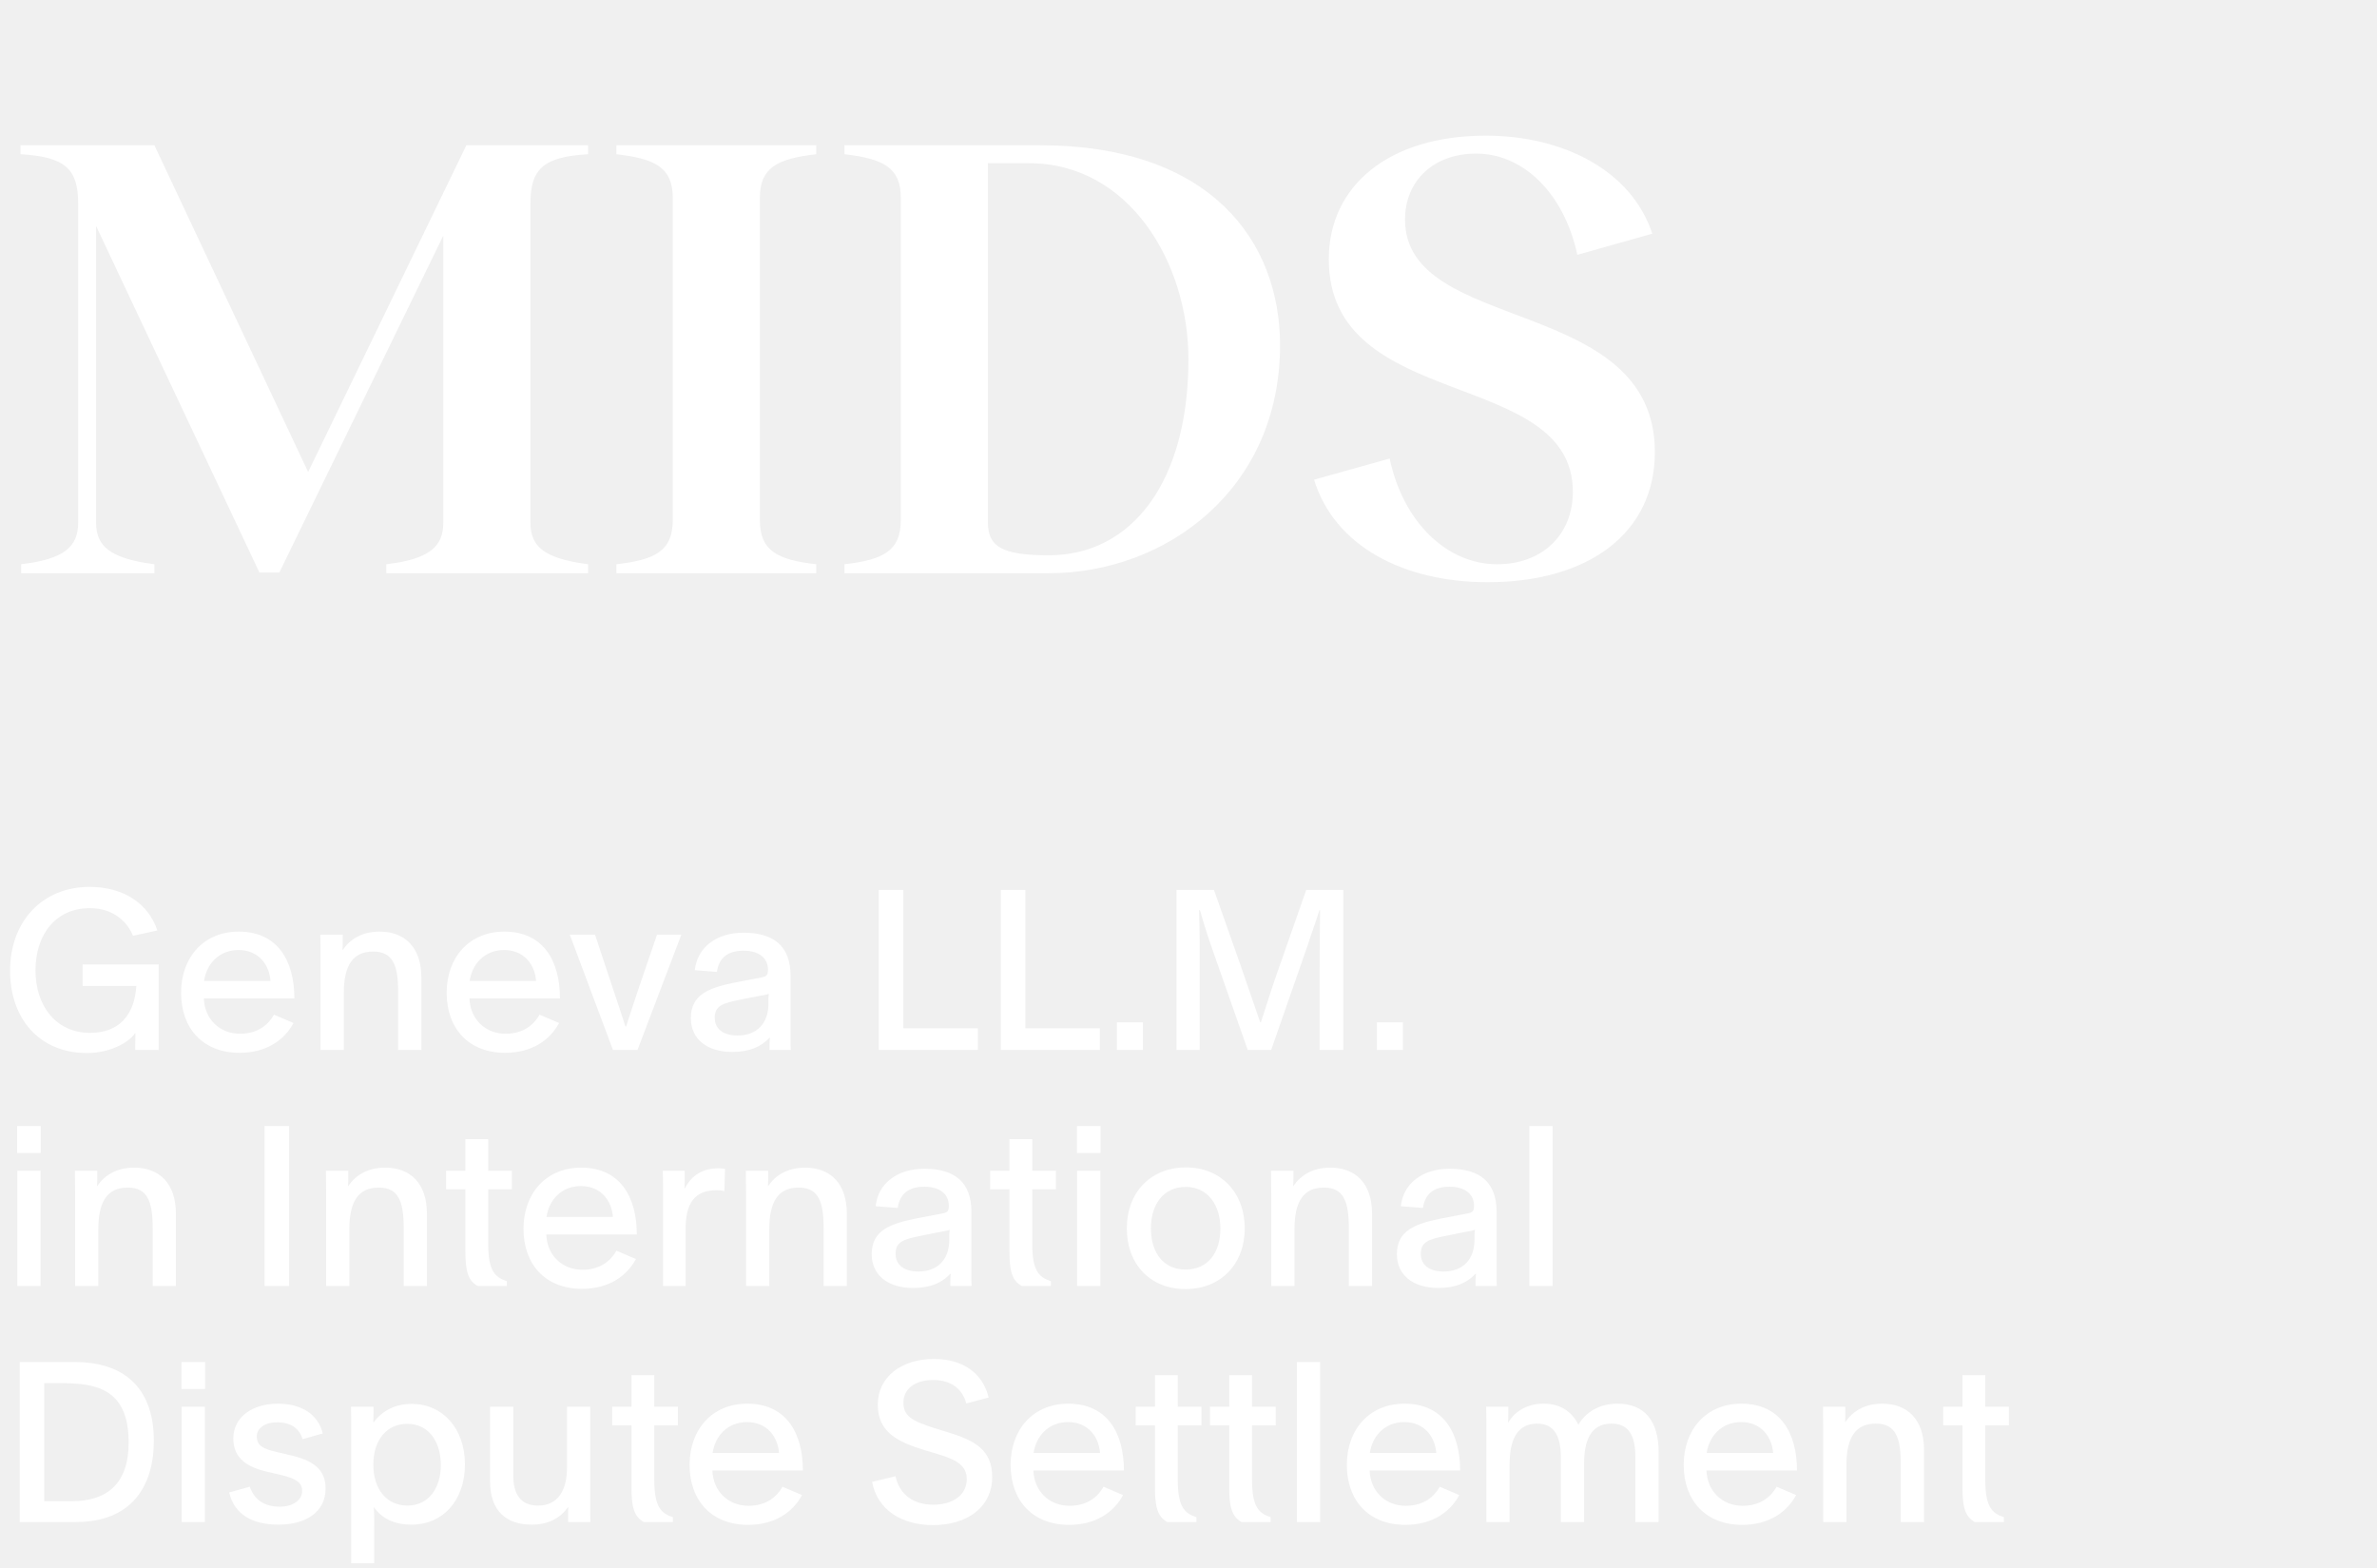
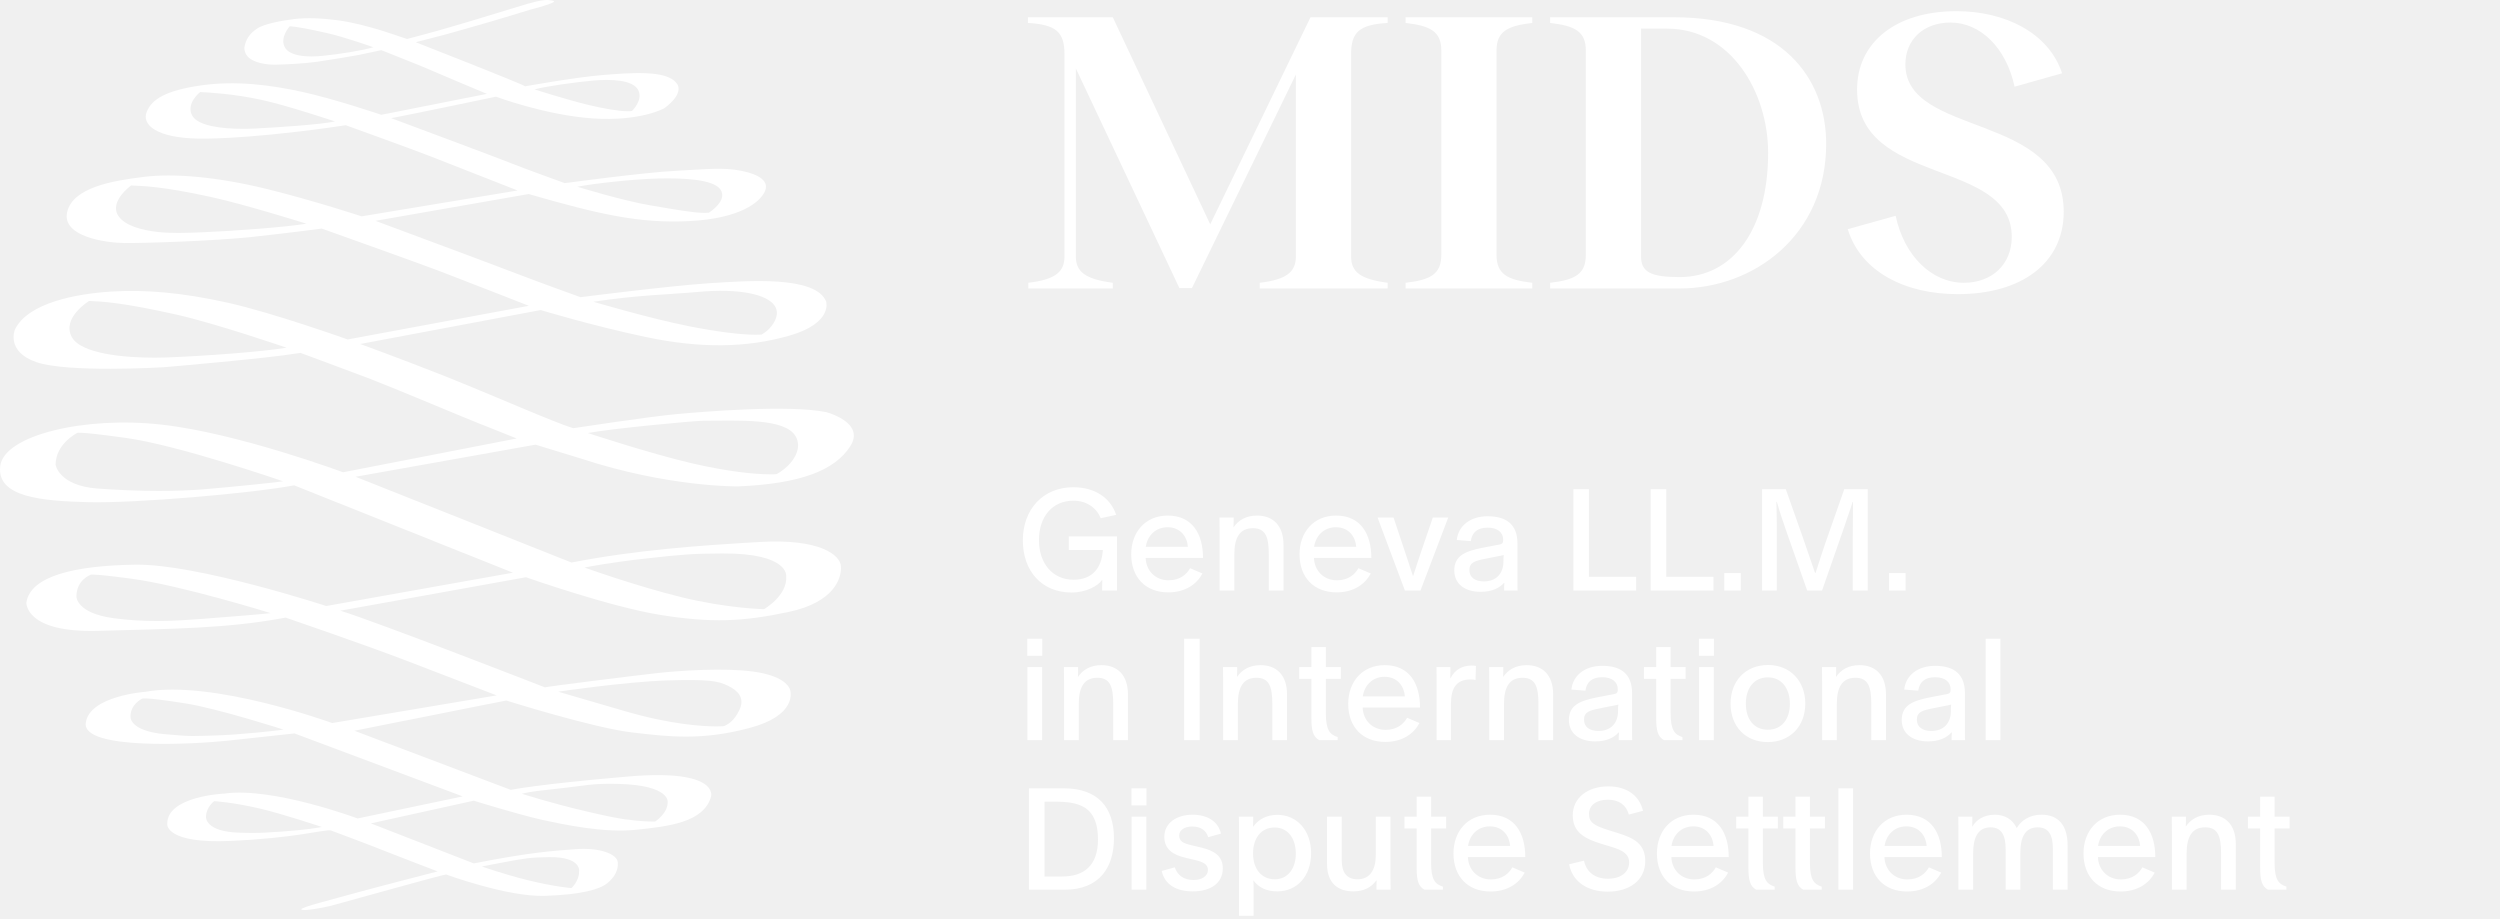
- <svg xmlns="http://www.w3.org/2000/svg" width="141" height="93" viewBox="0 0 141 93" fill="none">
-   <path d="M34.884 8.616V9.148C32.224 9.3 31.464 10.022 31.464 12.074V30.998C31.464 32.442 32.3 33.126 34.884 33.468V34H22.914V33.468C25.498 33.164 26.296 32.404 26.296 30.998V13.974L16.568 33.962H15.39L5.7 13.404V30.998C5.7 32.404 6.536 33.126 9.158 33.468V34H1.254V33.468C3.8 33.164 4.636 32.442 4.636 30.998V12.074C4.636 10.022 3.876 9.3 1.216 9.148V8.616H9.158L18.278 27.996L27.664 8.616H34.884ZM36.563 34V33.468C38.881 33.202 39.907 32.67 39.907 30.846V11.732C39.907 9.946 38.881 9.414 36.563 9.148V8.616H48.419V9.148C46.101 9.414 45.075 9.946 45.075 11.732V30.846C45.075 32.67 46.101 33.202 48.419 33.468V34H36.563ZM61.681 8.616C71.826 8.616 75.93 14.316 75.93 20.472C75.93 29.022 69.166 34 62.212 34H50.09V33.468C52.408 33.202 53.434 32.67 53.434 30.846V11.732C53.434 9.946 52.408 9.414 50.09 9.148V8.616H61.681ZM62.212 32.936C67.153 32.936 70.496 28.566 70.496 21.308C70.496 15.608 67.001 9.68 61.035 9.68H58.602V30.998C58.602 32.442 59.477 32.936 62.212 32.936ZM88.246 34.532C83.268 34.532 79.164 32.404 77.948 28.452L82.432 27.198C83.23 30.96 85.814 33.468 88.816 33.468C91.476 33.468 93.3 31.72 93.3 29.174C93.3 21.764 78.822 24.5 78.822 15.38C78.822 11.01 82.394 8.046 88.132 8.046C92.654 8.046 96.758 10.06 98.012 13.86L93.566 15.114C92.768 11.428 90.336 9.11 87.562 9.11C85.054 9.11 83.344 10.706 83.344 13.024C83.344 19.864 98.164 17.47 98.164 26.818C98.164 31.606 94.25 34.532 88.246 34.532Z" fill="white" />
-   <path d="M5.161 62.459C2.366 62.459 0.598 60.456 0.598 57.571C0.598 54.697 2.47 52.605 5.317 52.605C7.358 52.605 8.814 53.618 9.334 55.191L7.891 55.504C7.488 54.529 6.578 53.865 5.33 53.865C3.315 53.865 2.106 55.413 2.106 57.557C2.106 59.715 3.367 61.263 5.343 61.263C7.072 61.263 7.982 60.197 8.086 58.48H4.901V57.206H9.412V62.276H8.021V61.99C8.021 61.718 8.034 61.444 8.034 61.288H8.008C7.631 61.847 6.513 62.459 5.161 62.459ZM14.212 62.446C12.067 62.446 10.741 61.029 10.741 58.883C10.741 56.803 12.067 55.257 14.16 55.257C16.487 55.257 17.462 57.011 17.462 59.221H12.093C12.132 60.417 13.003 61.315 14.238 61.315C15.33 61.315 15.941 60.742 16.253 60.184L17.41 60.678C16.877 61.678 15.811 62.446 14.212 62.446ZM12.106 58.181H16.045C15.98 57.245 15.356 56.349 14.147 56.349C12.99 56.349 12.249 57.181 12.106 58.181ZM19.016 62.276V56.791C19.016 56.44 19.003 55.776 19.003 55.438H20.329V55.724C20.329 55.88 20.329 56.179 20.316 56.349H20.329C20.758 55.712 21.473 55.257 22.513 55.257C24.008 55.257 24.996 56.179 24.996 57.999V62.276H23.618V58.858C23.618 57.272 23.319 56.44 22.136 56.44C20.927 56.44 20.394 57.272 20.394 58.897V62.276H19.016ZM29.966 62.446C27.822 62.446 26.495 61.029 26.495 58.883C26.495 56.803 27.822 55.257 29.915 55.257C32.242 55.257 33.217 57.011 33.217 59.221H27.848C27.887 60.417 28.758 61.315 29.992 61.315C31.084 61.315 31.695 60.742 32.008 60.184L33.164 60.678C32.632 61.678 31.566 62.446 29.966 62.446ZM27.86 58.181H31.799C31.735 57.245 31.11 56.349 29.901 56.349C28.744 56.349 28.003 57.181 27.86 58.181ZM36.36 62.276L33.799 55.438H35.294L36.308 58.48C36.568 59.273 36.854 60.105 37.101 60.886H37.14C37.387 60.105 37.66 59.3 37.933 58.48L38.973 55.438H40.416L37.816 62.276H36.36ZM43.437 62.394C41.968 62.394 40.98 61.653 40.98 60.392C40.98 59.001 42.033 58.597 43.554 58.285L44.841 58.038C45.4 57.934 45.556 57.947 45.556 57.519C45.556 56.83 45.023 56.388 44.1 56.388C43.099 56.388 42.631 56.882 42.527 57.648L41.214 57.544C41.357 56.193 42.501 55.322 44.1 55.322C45.881 55.322 46.895 56.102 46.895 57.883V61.977C46.895 62.094 46.908 62.212 46.908 62.276H45.647V62.017C45.647 61.873 45.647 61.782 45.66 61.691C45.66 61.653 45.66 61.6 45.673 61.562H45.634C45.153 62.081 44.464 62.394 43.437 62.394ZM43.749 61.419C44.906 61.419 45.582 60.691 45.582 59.533V59.248C45.582 59.157 45.595 59.039 45.608 58.949C45.413 59.014 45.179 59.039 44.932 59.092L43.957 59.286C42.878 59.495 42.397 59.651 42.397 60.365C42.397 61.041 42.917 61.419 43.749 61.419ZM52.129 62.276V52.786H53.585V60.989H58.005V62.276H52.129ZM59.365 62.276V52.786H60.821V60.989H65.241V62.276H59.365ZM66.251 62.276V60.639H67.798V62.276H66.251ZM69.788 62.276V52.786H72.011L73.571 57.206C73.974 58.35 74.351 59.495 74.754 60.639H74.793C75.209 59.364 75.508 58.389 75.924 57.233L77.484 52.786H79.681V62.276H78.277V57.453C78.277 56.141 78.303 55.23 78.303 53.983H78.264C77.991 54.88 77.796 55.334 77.562 56.089L75.404 62.276H74.013L72.076 56.764C71.725 55.776 71.426 54.867 71.179 53.983H71.127C71.14 54.593 71.166 55.166 71.166 55.855V62.276H69.788ZM81.675 62.276V60.639H83.222V62.276H81.675ZM1.027 76.276V69.439H2.405V76.276H1.027ZM1.014 68.385V66.787H2.418V68.385H1.014ZM4.455 76.276V70.79C4.455 70.439 4.442 69.776 4.442 69.439H5.768V69.725C5.768 69.88 5.768 70.18 5.755 70.349H5.768C6.197 69.712 6.912 69.257 7.952 69.257C9.447 69.257 10.435 70.18 10.435 71.999V76.276H9.057V72.858C9.057 71.272 8.758 70.439 7.575 70.439C6.366 70.439 5.833 71.272 5.833 72.897V76.276H4.455ZM15.693 76.276V66.787H17.149V76.276H15.693ZM19.346 76.276V70.79C19.346 70.439 19.333 69.776 19.333 69.439H20.659V69.725C20.659 69.88 20.659 70.18 20.646 70.349H20.659C21.088 69.712 21.803 69.257 22.843 69.257C24.338 69.257 25.326 70.18 25.326 71.999V76.276H23.948V72.858C23.948 71.272 23.649 70.439 22.466 70.439C21.257 70.439 20.724 71.272 20.724 72.897V76.276H19.346ZM30.064 76.276H28.335C27.75 75.951 27.607 75.367 27.607 74.21V70.543H26.463V69.439H27.607V67.567H28.959V69.439H30.363V70.543H28.959V73.767C28.959 75.367 29.349 75.757 30.064 75.99V76.276ZM34.524 76.445C32.379 76.445 31.053 75.028 31.053 72.883C31.053 70.803 32.379 69.257 34.472 69.257C36.799 69.257 37.774 71.011 37.774 73.222H32.405C32.444 74.418 33.315 75.314 34.55 75.314C35.642 75.314 36.253 74.743 36.565 74.183L37.722 74.677C37.189 75.678 36.123 76.445 34.524 76.445ZM32.418 72.181H36.357C36.292 71.246 35.668 70.349 34.459 70.349C33.302 70.349 32.561 71.18 32.418 72.181ZM39.329 76.276V70.686C39.329 70.127 39.329 69.841 39.316 69.439H40.616V69.802C40.616 69.998 40.616 70.284 40.603 70.478H40.629C41.032 69.698 41.695 69.296 42.631 69.296C42.774 69.296 42.904 69.308 43.008 69.335L42.969 70.647C42.826 70.609 42.683 70.596 42.514 70.596C41.214 70.596 40.668 71.35 40.668 72.897V76.276H39.329ZM44.255 76.276V70.79C44.255 70.439 44.242 69.776 44.242 69.439H45.568V69.725C45.568 69.88 45.568 70.18 45.554 70.349H45.568C45.996 69.712 46.712 69.257 47.752 69.257C49.246 69.257 50.234 70.18 50.234 71.999V76.276H48.856V72.858C48.856 71.272 48.557 70.439 47.374 70.439C46.166 70.439 45.633 71.272 45.633 72.897V76.276H44.255ZM54.165 76.394C52.696 76.394 51.708 75.653 51.708 74.391C51.708 73.001 52.761 72.597 54.282 72.285L55.569 72.038C56.128 71.934 56.284 71.948 56.284 71.519C56.284 70.829 55.751 70.388 54.828 70.388C53.827 70.388 53.359 70.882 53.255 71.648L51.942 71.544C52.085 70.192 53.229 69.322 54.828 69.322C56.609 69.322 57.623 70.102 57.623 71.882V75.978C57.623 76.094 57.636 76.212 57.636 76.276H56.375V76.016C56.375 75.874 56.375 75.782 56.388 75.692C56.388 75.653 56.388 75.6 56.401 75.561H56.362C55.881 76.082 55.192 76.394 54.165 76.394ZM54.477 75.418C55.634 75.418 56.31 74.691 56.31 73.534V73.248C56.31 73.156 56.323 73.04 56.336 72.948C56.141 73.013 55.907 73.04 55.66 73.091L54.685 73.287C53.606 73.495 53.125 73.65 53.125 74.365C53.125 75.041 53.645 75.418 54.477 75.418ZM62.336 76.276H60.607C60.022 75.951 59.879 75.367 59.879 74.21V70.543H58.735V69.439H59.879V67.567H61.231V69.439H62.635V70.543H61.231V73.767C61.231 75.367 61.621 75.757 62.336 75.99V76.276ZM63.894 76.276V69.439H65.272V76.276H63.894ZM63.881 68.385V66.787H65.285V68.385H63.881ZM70.325 76.459C68.245 76.459 66.841 75.002 66.841 72.858C66.841 70.725 68.258 69.243 70.351 69.243C72.405 69.243 73.835 70.725 73.835 72.858C73.835 74.99 72.405 76.459 70.325 76.459ZM70.325 75.302C71.638 75.302 72.392 74.314 72.392 72.871C72.392 71.466 71.638 70.4 70.338 70.4C69.012 70.4 68.271 71.441 68.271 72.858C68.271 74.314 69.025 75.302 70.325 75.302ZM75.409 76.276V70.79C75.409 70.439 75.396 69.776 75.396 69.439H76.722V69.725C76.722 69.88 76.722 70.18 76.709 70.349H76.722C77.151 69.712 77.866 69.257 78.906 69.257C80.401 69.257 81.389 70.18 81.389 71.999V76.276H80.011V72.858C80.011 71.272 79.712 70.439 78.529 70.439C77.32 70.439 76.787 71.272 76.787 72.897V76.276H75.409ZM85.319 76.394C83.85 76.394 82.862 75.653 82.862 74.391C82.862 73.001 83.915 72.597 85.436 72.285L86.723 72.038C87.282 71.934 87.438 71.948 87.438 71.519C87.438 70.829 86.905 70.388 85.982 70.388C84.981 70.388 84.513 70.882 84.409 71.648L83.096 71.544C83.239 70.192 84.383 69.322 85.982 69.322C87.763 69.322 88.777 70.102 88.777 71.882V75.978C88.777 76.094 88.79 76.212 88.79 76.276H87.529V76.016C87.529 75.874 87.529 75.782 87.542 75.692C87.542 75.653 87.542 75.6 87.555 75.561H87.516C87.035 76.082 86.346 76.394 85.319 76.394ZM85.631 75.418C86.788 75.418 87.464 74.691 87.464 73.534V73.248C87.464 73.156 87.477 73.04 87.49 72.948C87.295 73.013 87.061 73.04 86.814 73.091L85.839 73.287C84.76 73.495 84.279 73.65 84.279 74.365C84.279 75.041 84.799 75.418 85.631 75.418ZM90.719 76.276V66.787H92.097V76.276H90.719ZM1.17 90.276V80.787H4.433C7.618 80.787 9.126 82.581 9.126 85.454C9.126 88.157 7.8 90.276 4.511 90.276H1.17ZM2.626 89.041H4.264C6.344 89.041 7.631 88.001 7.631 85.57C7.631 84.18 7.28 83.165 6.396 82.594C5.655 82.138 4.784 82.034 3.367 82.034H2.626V89.041ZM10.777 90.276V83.439H12.155V90.276H10.777ZM10.764 82.385V80.787H12.168V82.385H10.764ZM16.519 90.433C14.972 90.433 13.893 89.822 13.594 88.522L14.816 88.183C15.076 88.912 15.622 89.367 16.597 89.367C17.338 89.367 17.923 89.002 17.923 88.43C17.923 87.897 17.481 87.677 16.649 87.481L15.869 87.299C14.673 87.026 13.841 86.507 13.841 85.323C13.841 84.01 15.024 83.257 16.48 83.257C17.871 83.257 18.872 83.88 19.145 85.025L17.949 85.362C17.754 84.725 17.26 84.362 16.441 84.362C15.713 84.362 15.232 84.713 15.232 85.194C15.232 85.752 15.596 85.934 16.441 86.129L17.273 86.325C18.534 86.624 19.314 87.13 19.314 88.287C19.314 89.692 18.131 90.433 16.519 90.433ZM20.832 92.721V84.219C20.832 83.959 20.819 83.686 20.819 83.439H22.158V83.751C22.158 83.906 22.145 84.166 22.145 84.362H22.171C22.626 83.725 23.393 83.269 24.42 83.269C26.253 83.269 27.579 84.725 27.579 86.858C27.579 89.016 26.253 90.433 24.42 90.433C23.393 90.433 22.665 90.069 22.184 89.406H22.171C22.21 89.835 22.197 90.276 22.197 90.692V92.721H20.832ZM24.173 89.302C25.408 89.302 26.149 88.287 26.149 86.897C26.149 85.48 25.408 84.453 24.16 84.453C22.925 84.453 22.145 85.427 22.145 86.883C22.145 88.314 22.925 89.302 24.173 89.302ZM31.539 90.433C30.083 90.433 29.069 89.665 29.069 87.859V83.439H30.447V87.507C30.447 88.704 30.941 89.302 31.929 89.302C33.086 89.302 33.632 88.404 33.632 87.066V83.439H35.01V89.263C35.01 89.626 35.01 89.9 35.023 90.276H33.697V89.978C33.697 89.835 33.697 89.561 33.71 89.406H33.684C33.229 90.043 32.527 90.433 31.539 90.433ZM39.916 90.276H38.187C37.602 89.951 37.459 89.367 37.459 88.21V84.543H36.315V83.439H37.459V81.567H38.811V83.439H40.215V84.543H38.811V87.767C38.811 89.367 39.201 89.757 39.916 89.99V90.276ZM44.376 90.445C42.231 90.445 40.905 89.028 40.905 86.883C40.905 84.803 42.231 83.257 44.324 83.257C46.651 83.257 47.626 85.011 47.626 87.222H42.257C42.296 88.418 43.167 89.314 44.402 89.314C45.494 89.314 46.105 88.743 46.417 88.183L47.574 88.677C47.041 89.678 45.975 90.445 44.376 90.445ZM42.27 86.181H46.209C46.144 85.246 45.52 84.349 44.311 84.349C43.154 84.349 42.413 85.18 42.27 86.181ZM55.345 90.459C53.473 90.459 52.043 89.549 51.731 87.897L53.122 87.559C53.343 88.638 54.175 89.249 55.358 89.249C56.541 89.249 57.347 88.665 57.347 87.728C57.347 86.948 56.762 86.585 55.67 86.26L54.89 86.025C53.135 85.505 52.069 84.882 52.069 83.308C52.069 81.683 53.46 80.605 55.397 80.605C57.126 80.605 58.296 81.45 58.647 82.892L57.321 83.243C57.074 82.347 56.398 81.853 55.345 81.853C54.305 81.853 53.59 82.359 53.59 83.192C53.59 84.01 54.123 84.284 55.41 84.7L56.333 84.986C57.789 85.441 58.855 85.987 58.855 87.599C58.855 89.406 57.36 90.459 55.345 90.459ZM63.419 90.445C61.274 90.445 59.948 89.028 59.948 86.883C59.948 84.803 61.274 83.257 63.367 83.257C65.694 83.257 66.669 85.011 66.669 87.222H61.3C61.339 88.418 62.21 89.314 63.445 89.314C64.537 89.314 65.148 88.743 65.46 88.183L66.617 88.677C66.084 89.678 65.018 90.445 63.419 90.445ZM61.313 86.181H65.252C65.187 85.246 64.563 84.349 63.354 84.349C62.197 84.349 61.456 85.18 61.313 86.181ZM70.969 90.276H69.24C68.655 89.951 68.512 89.367 68.512 88.21V84.543H67.368V83.439H68.512V81.567H69.864V83.439H71.268V84.543H69.864V87.767C69.864 89.367 70.254 89.757 70.969 89.99V90.276ZM75.374 90.276H73.645C73.06 89.951 72.917 89.367 72.917 88.21V84.543H71.773V83.439H72.917V81.567H74.269V83.439H75.673V84.543H74.269V87.767C74.269 89.367 74.659 89.757 75.374 89.99V90.276ZM76.932 90.276V80.787H78.31V90.276H76.932ZM83.363 90.445C81.218 90.445 79.892 89.028 79.892 86.883C79.892 84.803 81.218 83.257 83.311 83.257C85.638 83.257 86.613 85.011 86.613 87.222H81.244C81.283 88.418 82.154 89.314 83.389 89.314C84.481 89.314 85.092 88.743 85.404 88.183L86.561 88.677C86.028 89.678 84.962 90.445 83.363 90.445ZM81.257 86.181H85.196C85.131 85.246 84.507 84.349 83.298 84.349C82.141 84.349 81.4 85.18 81.257 86.181ZM88.168 90.276V84.621C88.168 84.141 88.168 83.894 88.155 83.439H89.468V83.841C89.468 83.984 89.468 84.219 89.455 84.362H89.481C89.832 83.737 90.573 83.257 91.561 83.257C92.51 83.257 93.225 83.686 93.628 84.504C94.057 83.776 94.85 83.257 95.942 83.257C97.554 83.257 98.386 84.284 98.386 86.117V90.276H97.008V86.428C97.008 85.18 96.631 84.439 95.591 84.439C94.343 84.439 93.966 85.48 93.966 86.805V90.276H92.588V86.454C92.588 85.168 92.185 84.439 91.184 84.439C89.975 84.439 89.546 85.427 89.546 86.883V90.276H88.168ZM103.345 90.445C101.2 90.445 99.874 89.028 99.874 86.883C99.874 84.803 101.2 83.257 103.293 83.257C105.62 83.257 106.595 85.011 106.595 87.222H101.226C101.265 88.418 102.136 89.314 103.371 89.314C104.463 89.314 105.074 88.743 105.386 88.183L106.543 88.677C106.01 89.678 104.944 90.445 103.345 90.445ZM101.239 86.181H105.178C105.113 85.246 104.489 84.349 103.28 84.349C102.123 84.349 101.382 85.18 101.239 86.181ZM108.15 90.276V84.79C108.15 84.439 108.137 83.776 108.137 83.439H109.463V83.725C109.463 83.88 109.463 84.18 109.45 84.349H109.463C109.892 83.712 110.607 83.257 111.647 83.257C113.142 83.257 114.13 84.18 114.13 85.999V90.276H112.752V86.858C112.752 85.272 112.453 84.439 111.27 84.439C110.061 84.439 109.528 85.272 109.528 86.897V90.276H108.15ZM118.868 90.276H117.139C116.554 89.951 116.411 89.367 116.411 88.21V84.543H115.267V83.439H116.411V81.567H117.763V83.439H119.167V84.543H117.763V87.767C117.763 89.367 118.153 89.757 118.868 89.99V90.276Z" fill="white" />
+ <svg xmlns="http://www.w3.org/2000/svg" width="234" height="86" viewBox="0 0 234 86" fill="none">
+   <path d="M129.883 1.616V2.148C127.223 2.3 126.463 3.022 126.463 5.074V23.998C126.463 25.442 127.299 26.126 129.883 26.468V27H117.913V26.468C120.497 26.164 121.295 25.404 121.295 23.998V6.974L111.567 26.962H110.389L100.699 6.404V23.998C100.699 25.404 101.535 26.126 104.157 26.468V27H96.254V26.468C98.799 26.164 99.635 25.442 99.635 23.998V5.074C99.635 3.022 98.876 2.3 96.216 2.148V1.616H104.157L113.277 20.996L122.663 1.616H129.883ZM131.563 27V26.468C133.881 26.202 134.907 25.67 134.907 23.846V4.732C134.907 2.946 133.881 2.414 131.563 2.148V1.616H143.419V2.148C141.101 2.414 140.075 2.946 140.075 4.732V23.846C140.075 25.67 141.101 26.202 143.419 26.468V27H131.563ZM156.68 1.616C166.826 1.616 170.93 7.316 170.93 13.472C170.93 22.022 164.166 27 157.212 27H145.09V26.468C147.408 26.202 148.434 25.67 148.434 23.846V4.732C148.434 2.946 147.408 2.414 145.09 2.148V1.616H156.68ZM157.212 25.936C162.152 25.936 165.496 21.566 165.496 14.308C165.496 8.608 162 2.68 156.034 2.68H153.602V23.998C153.602 25.442 154.476 25.936 157.212 25.936ZM183.246 27.532C178.268 27.532 174.164 25.404 172.948 21.452L177.432 20.198C178.23 23.96 180.814 26.468 183.816 26.468C186.476 26.468 188.3 24.72 188.3 22.174C188.3 14.764 173.822 17.5 173.822 8.38C173.822 4.01 177.394 1.046 183.132 1.046C187.654 1.046 191.758 3.06 193.012 6.86L188.566 8.114C187.768 4.428 185.336 2.11 182.562 2.11C180.054 2.11 178.344 3.706 178.344 6.024C178.344 12.864 193.164 10.47 193.164 19.818C193.164 24.606 189.25 27.532 183.246 27.532Z" fill="white" />
+   <path d="M100.301 55.459C97.506 55.459 95.738 53.456 95.738 50.571C95.738 47.697 97.61 45.605 100.457 45.605C102.498 45.605 103.954 46.618 104.474 48.191L103.031 48.504C102.628 47.529 101.718 46.865 100.47 46.865C98.455 46.865 97.246 48.413 97.246 50.557C97.246 52.715 98.507 54.263 100.483 54.263C102.212 54.263 103.122 53.197 103.226 51.48H100.041V50.206H104.552V55.276H103.161V54.99C103.161 54.718 103.174 54.444 103.174 54.288H103.148C102.771 54.847 101.653 55.459 100.301 55.459ZM109.352 55.446C107.207 55.446 105.881 54.029 105.881 51.883C105.881 49.803 107.207 48.257 109.3 48.257C111.627 48.257 112.602 50.011 112.602 52.221H107.233C107.272 53.417 108.143 54.315 109.378 54.315C110.47 54.315 111.081 53.742 111.393 53.184L112.55 53.678C112.017 54.678 110.951 55.446 109.352 55.446ZM107.246 51.181H111.185C111.12 50.245 110.496 49.349 109.287 49.349C108.13 49.349 107.389 50.181 107.246 51.181ZM114.156 55.276V49.791C114.156 49.44 114.143 48.776 114.143 48.438H115.469V48.724C115.469 48.88 115.469 49.179 115.456 49.349H115.469C115.898 48.712 116.613 48.257 117.653 48.257C119.148 48.257 120.136 49.179 120.136 50.999V55.276H118.758V51.858C118.758 50.272 118.459 49.44 117.276 49.44C116.067 49.44 115.534 50.272 115.534 51.897V55.276H114.156ZM125.107 55.446C122.962 55.446 121.636 54.029 121.636 51.883C121.636 49.803 122.962 48.257 125.055 48.257C127.382 48.257 128.357 50.011 128.357 52.221H122.988C123.027 53.417 123.898 54.315 125.133 54.315C126.225 54.315 126.836 53.742 127.148 53.184L128.305 53.678C127.772 54.678 126.706 55.446 125.107 55.446ZM123.001 51.181H126.94C126.875 50.245 126.251 49.349 125.042 49.349C123.885 49.349 123.144 50.181 123.001 51.181ZM131.5 55.276L128.939 48.438H130.434L131.448 51.48C131.708 52.273 131.994 53.105 132.241 53.886H132.28C132.527 53.105 132.8 52.3 133.073 51.48L134.113 48.438H135.556L132.956 55.276H131.5ZM138.577 55.394C137.108 55.394 136.12 54.653 136.12 53.392C136.12 52.001 137.173 51.597 138.694 51.285L139.981 51.038C140.54 50.934 140.696 50.947 140.696 50.519C140.696 49.83 140.163 49.388 139.24 49.388C138.239 49.388 137.771 49.882 137.667 50.648L136.354 50.544C136.497 49.193 137.641 48.322 139.24 48.322C141.021 48.322 142.035 49.102 142.035 50.883V54.977C142.035 55.094 142.048 55.212 142.048 55.276H140.787V55.017C140.787 54.873 140.787 54.782 140.8 54.691C140.8 54.653 140.8 54.6 140.813 54.562H140.774C140.293 55.081 139.604 55.394 138.577 55.394ZM138.889 54.419C140.046 54.419 140.722 53.691 140.722 52.533V52.248C140.722 52.157 140.735 52.039 140.748 51.949C140.553 52.014 140.319 52.039 140.072 52.092L139.097 52.286C138.018 52.495 137.537 52.651 137.537 53.365C137.537 54.041 138.057 54.419 138.889 54.419ZM147.269 55.276V45.786H148.725V53.989H153.145V55.276H147.269ZM154.505 55.276V45.786H155.961V53.989H160.381V55.276H154.505ZM161.391 55.276V53.639H162.938V55.276H161.391ZM164.928 55.276V45.786H167.151L168.711 50.206C169.114 51.35 169.491 52.495 169.894 53.639H169.933C170.349 52.364 170.648 51.389 171.064 50.233L172.624 45.786H174.821V55.276H173.417V50.453C173.417 49.141 173.443 48.23 173.443 46.983H173.404C173.131 47.88 172.936 48.334 172.702 49.089L170.544 55.276H169.153L167.216 49.764C166.865 48.776 166.566 47.867 166.319 46.983H166.267C166.28 47.593 166.306 48.166 166.306 48.855V55.276H164.928ZM176.816 55.276V53.639H178.363V55.276H176.816ZM96.167 69.276V62.438H97.545V69.276H96.167ZM96.154 61.386V59.786H97.558V61.386H96.154ZM99.595 69.276V63.791C99.595 63.44 99.582 62.776 99.582 62.438H100.908V62.724C100.908 62.88 100.908 63.179 100.895 63.349H100.908C101.337 62.712 102.052 62.257 103.092 62.257C104.587 62.257 105.575 63.179 105.575 64.999V69.276H104.197V65.858C104.197 64.272 103.898 63.44 102.715 63.44C101.506 63.44 100.973 64.272 100.973 65.897V69.276H99.595ZM110.834 69.276V59.786H112.29V69.276H110.834ZM114.486 69.276V63.791C114.486 63.44 114.473 62.776 114.473 62.438H115.799V62.724C115.799 62.88 115.799 63.179 115.786 63.349H115.799C116.228 62.712 116.943 62.257 117.983 62.257C119.478 62.257 120.466 63.179 120.466 64.999V69.276H119.088V65.858C119.088 64.272 118.789 63.44 117.606 63.44C116.397 63.44 115.864 64.272 115.864 65.897V69.276H114.486ZM125.205 69.276H123.476C122.891 68.951 122.748 68.367 122.748 67.21V63.544H121.604V62.438H122.748V60.566H124.1V62.438H125.504V63.544H124.1V66.767C124.1 68.367 124.49 68.757 125.205 68.99V69.276ZM129.664 69.445C127.519 69.445 126.193 68.028 126.193 65.883C126.193 63.803 127.519 62.257 129.612 62.257C131.939 62.257 132.914 64.011 132.914 66.222H127.545C127.584 67.418 128.455 68.314 129.69 68.314C130.782 68.314 131.393 67.743 131.705 67.183L132.862 67.677C132.329 68.678 131.263 69.445 129.664 69.445ZM127.558 65.181H131.497C131.432 64.246 130.808 63.349 129.599 63.349C128.442 63.349 127.701 64.18 127.558 65.181ZM134.469 69.276V63.687C134.469 63.127 134.469 62.842 134.456 62.438H135.756V62.803C135.756 62.998 135.756 63.283 135.743 63.478H135.769C136.172 62.699 136.835 62.295 137.771 62.295C137.914 62.295 138.044 62.309 138.148 62.334L138.109 63.648C137.966 63.608 137.823 63.596 137.654 63.596C136.354 63.596 135.808 64.35 135.808 65.897V69.276H134.469ZM139.395 69.276V63.791C139.395 63.44 139.382 62.776 139.382 62.438H140.708V62.724C140.708 62.88 140.708 63.179 140.695 63.349H140.708C141.137 62.712 141.852 62.257 142.892 62.257C144.387 62.257 145.375 63.179 145.375 64.999V69.276H143.997V65.858C143.997 64.272 143.698 63.44 142.515 63.44C141.306 63.44 140.773 64.272 140.773 65.897V69.276H139.395ZM149.305 69.394C147.836 69.394 146.848 68.653 146.848 67.391C146.848 66.001 147.901 65.597 149.422 65.285L150.709 65.038C151.268 64.934 151.424 64.948 151.424 64.519C151.424 63.83 150.891 63.388 149.968 63.388C148.967 63.388 148.499 63.882 148.395 64.648L147.082 64.544C147.225 63.193 148.369 62.322 149.968 62.322C151.749 62.322 152.763 63.102 152.763 64.882V68.978C152.763 69.094 152.776 69.212 152.776 69.276H151.515V69.016C151.515 68.874 151.515 68.782 151.528 68.692C151.528 68.653 151.528 68.6 151.541 68.561H151.502C151.021 69.082 150.332 69.394 149.305 69.394ZM149.617 68.418C150.774 68.418 151.45 67.691 151.45 66.534V66.248C151.45 66.156 151.463 66.04 151.476 65.948C151.281 66.013 151.047 66.04 150.8 66.091L149.825 66.287C148.746 66.495 148.265 66.65 148.265 67.365C148.265 68.041 148.785 68.418 149.617 68.418ZM157.476 69.276H155.747C155.162 68.951 155.019 68.367 155.019 67.21V63.544H153.875V62.438H155.019V60.566H156.371V62.438H157.775V63.544H156.371V66.767C156.371 68.367 156.761 68.757 157.476 68.99V69.276ZM159.034 69.276V62.438H160.412V69.276H159.034ZM159.021 61.386V59.786H160.425V61.386H159.021ZM165.465 69.459C163.385 69.459 161.981 68.002 161.981 65.858C161.981 63.725 163.398 62.243 165.491 62.243C167.545 62.243 168.975 63.725 168.975 65.858C168.975 67.99 167.545 69.459 165.465 69.459ZM165.465 68.302C166.778 68.302 167.532 67.314 167.532 65.871C167.532 64.466 166.778 63.401 165.478 63.401C164.152 63.401 163.411 64.441 163.411 65.858C163.411 67.314 164.165 68.302 165.465 68.302ZM170.549 69.276V63.791C170.549 63.44 170.536 62.776 170.536 62.438H171.862V62.724C171.862 62.88 171.862 63.179 171.849 63.349H171.862C172.291 62.712 173.006 62.257 174.046 62.257C175.541 62.257 176.529 63.179 176.529 64.999V69.276H175.151V65.858C175.151 64.272 174.852 63.44 173.669 63.44C172.46 63.44 171.927 64.272 171.927 65.897V69.276H170.549ZM180.459 69.394C178.99 69.394 178.002 68.653 178.002 67.391C178.002 66.001 179.055 65.597 180.576 65.285L181.863 65.038C182.422 64.934 182.578 64.948 182.578 64.519C182.578 63.83 182.045 63.388 181.122 63.388C180.121 63.388 179.653 63.882 179.549 64.648L178.236 64.544C178.379 63.193 179.523 62.322 181.122 62.322C182.903 62.322 183.917 63.102 183.917 64.882V68.978C183.917 69.094 183.93 69.212 183.93 69.276H182.669V69.016C182.669 68.874 182.669 68.782 182.682 68.692C182.682 68.653 182.682 68.6 182.695 68.561H182.656C182.175 69.082 181.486 69.394 180.459 69.394ZM180.771 68.418C181.928 68.418 182.604 67.691 182.604 66.534V66.248C182.604 66.156 182.617 66.04 182.63 65.948C182.435 66.013 182.201 66.04 181.954 66.091L180.979 66.287C179.9 66.495 179.419 66.65 179.419 67.365C179.419 68.041 179.939 68.418 180.771 68.418ZM185.859 69.276V59.786H187.237V69.276H185.859ZM96.31 83.276V73.787H99.573C102.758 73.787 104.266 75.581 104.266 78.454C104.266 81.157 102.94 83.276 99.651 83.276H96.31ZM97.766 82.041H99.404C101.484 82.041 102.771 81.001 102.771 78.57C102.771 77.18 102.42 76.165 101.536 75.594C100.795 75.138 99.924 75.034 98.507 75.034H97.766V82.041ZM105.917 83.276V76.439H107.295V83.276H105.917ZM105.904 75.385V73.787H107.308V75.385H105.904ZM111.659 83.433C110.112 83.433 109.033 82.822 108.734 81.522L109.956 81.183C110.216 81.912 110.762 82.367 111.737 82.367C112.478 82.367 113.063 82.002 113.063 81.43C113.063 80.897 112.621 80.677 111.789 80.481L111.009 80.299C109.813 80.026 108.981 79.507 108.981 78.323C108.981 77.01 110.164 76.257 111.62 76.257C113.011 76.257 114.012 76.88 114.285 78.025L113.089 78.362C112.894 77.725 112.4 77.362 111.581 77.362C110.853 77.362 110.372 77.713 110.372 78.194C110.372 78.752 110.736 78.934 111.581 79.129L112.413 79.325C113.674 79.624 114.454 80.13 114.454 81.287C114.454 82.692 113.271 83.433 111.659 83.433ZM115.972 85.721V77.219C115.972 76.959 115.959 76.686 115.959 76.439H117.298V76.751C117.298 76.906 117.285 77.166 117.285 77.362H117.311C117.766 76.725 118.533 76.269 119.56 76.269C121.393 76.269 122.719 77.725 122.719 79.858C122.719 82.016 121.393 83.433 119.56 83.433C118.533 83.433 117.805 83.069 117.324 82.406H117.311C117.35 82.835 117.337 83.276 117.337 83.692V85.721H115.972ZM119.313 82.302C120.548 82.302 121.289 81.287 121.289 79.897C121.289 78.48 120.548 77.453 119.3 77.453C118.065 77.453 117.285 78.427 117.285 79.883C117.285 81.314 118.065 82.302 119.313 82.302ZM126.679 83.433C125.223 83.433 124.209 82.665 124.209 80.859V76.439H125.587V80.507C125.587 81.704 126.081 82.302 127.069 82.302C128.226 82.302 128.772 81.404 128.772 80.066V76.439H130.15V82.263C130.15 82.626 130.15 82.9 130.163 83.276H128.837V82.978C128.837 82.835 128.837 82.561 128.85 82.406H128.824C128.369 83.043 127.667 83.433 126.679 83.433ZM135.056 83.276H133.327C132.742 82.951 132.599 82.367 132.599 81.21V77.543H131.455V76.439H132.599V74.567H133.951V76.439H135.355V77.543H133.951V80.767C133.951 82.367 134.341 82.757 135.056 82.99V83.276ZM139.516 83.445C137.371 83.445 136.045 82.028 136.045 79.883C136.045 77.803 137.371 76.257 139.464 76.257C141.791 76.257 142.766 78.011 142.766 80.222H137.397C137.436 81.418 138.307 82.314 139.542 82.314C140.634 82.314 141.245 81.743 141.557 81.183L142.714 81.677C142.181 82.678 141.115 83.445 139.516 83.445ZM137.41 79.181H141.349C141.284 78.246 140.66 77.349 139.451 77.349C138.294 77.349 137.553 78.18 137.41 79.181ZM150.485 83.459C148.613 83.459 147.183 82.549 146.871 80.897L148.262 80.559C148.483 81.638 149.315 82.249 150.498 82.249C151.681 82.249 152.487 81.665 152.487 80.728C152.487 79.948 151.902 79.585 150.81 79.26L150.03 79.025C148.275 78.505 147.209 77.882 147.209 76.308C147.209 74.683 148.6 73.605 150.537 73.605C152.266 73.605 153.436 74.45 153.787 75.892L152.461 76.243C152.214 75.347 151.538 74.853 150.485 74.853C149.445 74.853 148.73 75.359 148.73 76.192C148.73 77.01 149.263 77.284 150.55 77.7L151.473 77.986C152.929 78.441 153.995 78.987 153.995 80.599C153.995 82.406 152.5 83.459 150.485 83.459ZM158.559 83.445C156.414 83.445 155.088 82.028 155.088 79.883C155.088 77.803 156.414 76.257 158.507 76.257C160.834 76.257 161.809 78.011 161.809 80.222H156.44C156.479 81.418 157.35 82.314 158.585 82.314C159.677 82.314 160.288 81.743 160.6 81.183L161.757 81.677C161.224 82.678 160.158 83.445 158.559 83.445ZM156.453 79.181H160.392C160.327 78.246 159.703 77.349 158.494 77.349C157.337 77.349 156.596 78.18 156.453 79.181ZM166.109 83.276H164.38C163.795 82.951 163.652 82.367 163.652 81.21V77.543H162.508V76.439H163.652V74.567H165.004V76.439H166.408V77.543H165.004V80.767C165.004 82.367 165.394 82.757 166.109 82.99V83.276ZM170.514 83.276H168.785C168.2 82.951 168.057 82.367 168.057 81.21V77.543H166.913V76.439H168.057V74.567H169.409V76.439H170.813V77.543H169.409V80.767C169.409 82.367 169.799 82.757 170.514 82.99V83.276ZM172.072 83.276V73.787H173.45V83.276H172.072ZM178.503 83.445C176.358 83.445 175.032 82.028 175.032 79.883C175.032 77.803 176.358 76.257 178.451 76.257C180.778 76.257 181.753 78.011 181.753 80.222H176.384C176.423 81.418 177.294 82.314 178.529 82.314C179.621 82.314 180.232 81.743 180.544 81.183L181.701 81.677C181.168 82.678 180.102 83.445 178.503 83.445ZM176.397 79.181H180.336C180.271 78.246 179.647 77.349 178.438 77.349C177.281 77.349 176.54 78.18 176.397 79.181ZM183.308 83.276V77.621C183.308 77.141 183.308 76.894 183.295 76.439H184.608V76.841C184.608 76.984 184.608 77.219 184.595 77.362H184.621C184.972 76.737 185.713 76.257 186.701 76.257C187.65 76.257 188.365 76.686 188.768 77.504C189.197 76.776 189.99 76.257 191.082 76.257C192.694 76.257 193.526 77.284 193.526 79.117V83.276H192.148V79.428C192.148 78.18 191.771 77.439 190.731 77.439C189.483 77.439 189.106 78.48 189.106 79.805V83.276H187.728V79.454C187.728 78.168 187.325 77.439 186.324 77.439C185.115 77.439 184.686 78.427 184.686 79.883V83.276H183.308ZM198.486 83.445C196.341 83.445 195.015 82.028 195.015 79.883C195.015 77.803 196.341 76.257 198.434 76.257C200.761 76.257 201.736 78.011 201.736 80.222H196.367C196.406 81.418 197.277 82.314 198.512 82.314C199.604 82.314 200.215 81.743 200.527 81.183L201.684 81.677C201.151 82.678 200.085 83.445 198.486 83.445ZM196.38 79.181H200.319C200.254 78.246 199.63 77.349 198.421 77.349C197.264 77.349 196.523 78.18 196.38 79.181ZM203.29 83.276V77.79C203.29 77.439 203.277 76.776 203.277 76.439H204.603V76.725C204.603 76.88 204.603 77.18 204.59 77.349H204.603C205.032 76.712 205.747 76.257 206.787 76.257C208.282 76.257 209.27 77.18 209.27 78.999V83.276H207.892V79.858C207.892 78.272 207.593 77.439 206.41 77.439C205.201 77.439 204.668 78.272 204.668 79.897V83.276H203.29ZM214.008 83.276H212.279C211.694 82.951 211.551 82.367 211.551 81.21V77.543H210.407V76.439H211.551V74.567H212.903V76.439H214.307V77.543H212.903V80.767C212.903 82.367 213.293 82.757 214.008 82.99V83.276Z" fill="white" />
+   <path d="M49.299 82.361C47.095 81.81 45.109 81.103 45.109 81.103C45.423 81.048 45.137 81.085 47.159 80.707C49.163 80.333 49.622 80.255 51.371 80.228C54.484 80.182 54.202 81.582 54.202 81.582C54.202 82.493 53.489 83.123 53.489 83.123C53.489 83.123 51.903 83.009 49.299 82.361ZM22.403 77.939C19.159 77.844 19.282 76.462 19.282 76.462C19.282 75.551 20.045 74.99 20.045 74.99C20.045 74.99 21.694 75.072 24.294 75.674C26.502 76.189 30.123 77.406 30.123 77.406C29.814 77.465 28.701 77.675 26.316 77.839C24.984 77.926 24.453 77.962 23.753 77.962C23.394 77.962 22.985 77.962 22.403 77.939ZM58.592 76.704C57.619 76.563 56.397 76.303 54.984 75.97C51.557 75.177 48.84 74.292 48.84 74.292C49.294 74.229 48.986 74.156 51.944 73.846C54.82 73.545 55.315 73.308 57.864 73.372C62.786 73.495 62.495 75.095 62.495 75.095C62.495 76.152 61.318 76.895 61.318 76.895C61.318 76.895 61.241 76.895 61.077 76.895C60.686 76.895 59.837 76.873 58.601 76.695M15.419 68.722C12.016 68.394 12.216 67.044 12.216 67.044C12.216 65.918 13.279 65.408 13.279 65.408C13.279 65.408 13.279 65.189 17.378 65.841C20.431 66.329 26.534 68.289 26.534 68.289C26.22 68.357 22.408 68.786 20.022 68.845C19.095 68.868 18.591 68.89 18.087 68.89C17.455 68.89 16.832 68.849 15.419 68.717M58.501 66.566C52.653 64.861 52.243 64.742 52.243 64.742C52.243 64.742 58.478 63.817 62.417 63.689C66.353 63.566 67.225 63.739 68.147 64.191C69.065 64.637 69.733 65.316 69.224 66.415C68.72 67.518 68.125 67.792 67.775 67.965C67.775 67.965 67.539 67.992 67.084 67.992C65.807 67.992 62.813 67.824 58.501 66.566ZM10.63 57.863C7.131 57.389 7.154 55.839 7.154 55.839C7.154 54.285 8.44 53.824 8.44 53.824C8.44 53.824 8.153 53.605 12.384 54.18C17.005 54.804 25.334 57.389 25.334 57.389C25.021 57.444 21.204 57.758 18.823 57.936C17.541 58.027 16.16 58.127 14.678 58.127C13.402 58.127 12.052 58.054 10.625 57.863M63.785 55.898C59.505 54.845 54.706 53.122 54.706 53.122C55.22 53.022 57.269 52.621 60.605 52.261C63.931 51.891 64.785 51.818 67.616 51.805C73.9 51.768 73.587 53.943 73.587 53.943C73.727 55.748 71.51 57.02 71.51 57.02C71.51 57.02 68.107 56.956 63.781 55.898M9.117 45.728C5.5 45.454 5.204 43.503 5.204 43.503C5.204 41.552 7.186 40.549 7.186 40.549C7.186 40.549 6.84 40.298 11.829 40.996C16.823 41.703 26.493 45.049 26.493 45.049C26.12 45.126 21.844 45.568 19.036 45.801C17.773 45.901 16.369 45.951 14.874 45.951C13.056 45.951 11.098 45.874 9.112 45.723M64.749 43.362C60.886 42.464 55.02 40.531 55.02 40.531C57.206 40.116 64.994 39.382 65.826 39.382C69.102 39.382 73.464 39.113 74.468 40.832C75.05 41.826 74.436 42.938 73.714 43.626C73.232 44.091 72.691 44.379 72.691 44.379C72.514 44.397 72.319 44.397 72.096 44.397C70.615 44.397 68.088 44.137 64.749 43.362ZM6.717 31.541C5.754 29.741 8.344 28.168 8.344 28.168C9.58 28.232 11.275 28.277 16.492 29.44C20.199 30.274 26.82 32.544 26.82 32.544C24.557 32.923 19.213 33.324 15.524 33.461C15.201 33.47 14.842 33.479 14.447 33.479C11.748 33.479 7.581 33.146 6.717 31.541ZM64.358 30.506C60.9 29.827 55.542 28.245 55.542 28.245C59.673 27.612 62.649 27.566 65.221 27.334C69.293 26.951 71.773 27.584 72.482 28.578C73.014 29.317 72.546 30.174 72.042 30.721C71.674 31.122 71.269 31.318 71.269 31.318C71.11 31.327 70.933 31.332 70.742 31.332C69.452 31.332 67.384 31.104 64.353 30.511M14.797 21.713C13.197 21.544 11.702 21.102 11.098 20.236C10.153 18.887 12.27 17.359 12.27 17.359C13.324 17.419 15.024 17.405 19.736 18.435C22.908 19.124 28.678 20.938 28.678 20.938C26.743 21.262 21.949 21.617 18.986 21.74C18.414 21.759 17.619 21.804 16.76 21.804C16.123 21.804 15.451 21.786 14.797 21.717M60.941 19.233C58.273 18.786 54.034 17.478 54.034 17.478C55.597 17.172 59.346 16.758 61.636 16.707C63.935 16.657 66.707 16.771 67.411 17.706C68.193 18.763 66.353 19.908 66.353 19.908C66.23 19.921 66.089 19.926 65.939 19.926C64.948 19.926 63.372 19.648 60.941 19.233ZM17.996 10.827C17.36 9.687 18.736 8.616 18.736 8.616C19.536 8.661 21.803 8.766 24.466 9.345C26.879 9.865 31.359 11.369 31.359 11.369C29.878 11.67 26.061 11.916 23.88 12.03C23.512 12.049 23.121 12.058 22.721 12.058C20.736 12.058 18.523 11.78 17.996 10.827ZM55.052 9.815C53.184 9.368 50.026 8.37 50.026 8.37C51.162 8.064 53.87 7.686 55.538 7.54C57.197 7.394 59.232 7.467 59.732 8.42C60.232 9.363 59.155 10.385 59.155 10.385C59.041 10.403 58.905 10.412 58.751 10.412C57.942 10.412 56.588 10.184 55.047 9.815M26.629 4.367C26.198 3.451 27.125 2.457 27.125 2.457C27.652 2.475 29.038 2.74 30.628 3.1C32.218 3.455 34.945 4.422 34.945 4.422C33.968 4.723 31.646 5.087 30.219 5.224C29.878 5.261 29.515 5.283 29.16 5.283C28.038 5.283 26.961 5.069 26.629 4.367ZM49.513 0.315C48.24 0.693 44.901 1.728 44.114 1.956C43.328 2.184 41.838 2.635 40.902 2.895C39.975 3.155 38.175 3.629 38.098 3.651C38.098 3.651 35.962 2.918 35.372 2.753C34.776 2.589 33.209 2.111 31.609 1.896C30.014 1.687 28.669 1.65 27.552 1.782C26.438 1.924 24.73 2.211 24.039 2.69C23.344 3.164 22.989 3.715 22.876 4.44C22.876 4.44 22.821 4.996 23.303 5.411C23.785 5.817 24.748 6.068 25.784 6.054C26.82 6.036 28.524 5.944 29.687 5.78C30.855 5.612 32.995 5.256 33.581 5.142C34.163 5.028 35.69 4.695 35.69 4.695C35.69 4.695 38.703 5.885 39.475 6.209C40.829 6.788 43.119 7.763 43.492 7.914C43.892 8.078 45.573 8.785 45.573 8.785L35.69 10.745C35.69 10.745 31.259 9.245 28.32 8.607C25.389 7.964 22.122 7.522 18.832 7.991C15.542 8.465 14.215 9.268 13.733 10.471C13.247 11.675 14.642 12.906 18.555 12.974C18.555 12.974 22.43 13.106 30.823 11.944L32.364 11.72C32.364 11.72 38.593 13.968 40.202 14.597C41.847 15.249 48.445 17.829 48.445 17.829L33.845 20.25C33.845 20.25 29.56 18.827 25.007 17.697C20.449 16.575 16.323 16.197 13.447 16.557C10.557 16.908 6.799 17.551 6.286 19.853C5.768 22.164 9.926 22.725 11.634 22.748C13.343 22.766 19.868 22.575 23.666 22.169C27.465 21.754 30.114 21.394 30.114 21.394C30.114 21.394 38.839 24.503 40.934 25.296C43.051 26.098 49.499 28.624 49.499 28.624L32.541 31.774C32.541 31.774 25.516 29.262 21.267 28.323C17.019 27.384 13.592 27.087 10.375 27.293C7.167 27.502 2.628 28.323 1.401 30.839C1.401 30.839 0.506 32.9 3.423 33.903C6.34 34.897 15.074 34.391 15.333 34.372C15.587 34.354 25.211 33.524 27.752 33.082C27.802 33.073 28.083 33.037 28.129 33.032C28.129 33.032 32.541 34.66 34.681 35.475C37.407 36.538 43.801 39.236 44.764 39.606C45.782 40.002 48.358 41.042 48.358 41.042L32.109 44.205C32.109 44.205 22.24 40.531 15.092 39.742C7.931 38.935 0.365 40.736 0.02 43.626C-0.321 46.517 3.823 46.89 8.24 47.004C12.656 47.118 23.567 46.179 27.533 45.427L48.009 53.605L30.537 56.723C30.537 56.723 18.491 52.78 12.688 52.853C6.89 52.935 2.851 53.943 2.469 56.391C2.469 56.391 2.301 59.24 9.171 59.048C16.042 58.861 21.149 58.825 26.325 57.881L26.738 57.808C26.738 57.808 34.195 60.361 38.103 61.865C42.001 63.37 46.486 65.088 46.486 65.088L31.091 67.678C31.091 67.678 19.904 63.593 13.588 64.756C13.588 64.756 8.34 65.129 8.026 67.678C7.717 70.235 18.177 69.665 21.354 69.323C24.53 68.986 27.565 68.649 27.565 68.649L43.31 74.543L33.472 76.608C33.472 76.608 25.529 73.641 21.008 74.279C21.008 74.279 15.556 74.507 15.655 77.169C15.655 77.169 15.537 78.992 21.594 78.71C27.652 78.432 29.983 77.698 30.932 77.716C30.932 77.716 34.368 78.992 35.922 79.617C37.476 80.232 40.961 81.564 40.961 81.564C40.961 81.564 34.54 83.218 33.036 83.647C31.537 84.08 28.151 84.905 28.206 85.115C28.256 85.32 30.21 84.983 30.996 84.777C31.791 84.572 41.374 81.874 41.752 81.851C41.752 81.851 47.536 83.971 50.985 83.852C54.434 83.743 56.147 83.237 56.837 82.671C57.528 82.111 57.892 81.436 57.824 80.702C57.755 79.968 56.238 79.316 53.893 79.48C51.544 79.653 49.49 79.804 44.346 80.816L34.713 77.069L44.346 74.944C44.346 74.944 48.454 76.221 50.639 76.713C52.839 77.192 56.542 77.985 59.546 77.666C62.554 77.347 65.885 76.991 66.557 74.552C66.557 74.552 67.352 71.949 58.823 72.679C50.299 73.408 47.809 73.932 47.809 73.932L33.172 68.398L47.382 65.567C47.382 65.567 55.506 68.12 59.1 68.549C62.69 68.972 65.707 69.323 70.142 68.143C74.582 66.967 74.055 64.769 73.918 64.469C73.782 64.168 73.228 63.242 70.538 62.864C67.847 62.49 63.726 62.764 61.636 62.987C59.541 63.215 51.185 64.263 51.003 64.336C51.003 64.336 35.258 58.205 31.855 57.161L49.231 54.029C49.231 54.029 57.101 56.805 61.822 57.558C66.539 58.31 69.461 58.205 73.814 57.279C78.162 56.354 78.785 54.057 78.712 52.999C78.644 51.955 76.763 50.401 71.119 50.729C65.48 51.052 59.523 51.481 53.489 52.653L33.282 44.625L50.126 41.62L54.384 42.924C62.622 45.628 69.088 45.527 69.088 45.527C74.932 45.281 78.131 44.028 79.58 41.776C81.034 39.524 77.326 38.575 77.326 38.575C73.85 37.869 65.93 38.525 63.404 38.753C60.873 38.977 53.648 40.08 53.648 40.08C51.739 39.487 46.473 37.139 41.533 35.166C37.394 33.533 33.718 32.198 33.718 32.198L50.608 29.02C50.608 29.02 55.37 30.47 60.455 31.546C65.539 32.622 69.915 32.572 73.941 31.4C77.976 30.224 77.326 28.223 77.326 28.223C76.354 25.788 70.029 26.271 66.28 26.518C62.527 26.768 54.338 27.817 54.338 27.817C54.338 27.817 50.444 26.417 48.372 25.62C46.305 24.817 35.14 20.669 35.14 20.669L49.481 18.162C56.083 20.063 59.859 20.938 64.576 20.692C69.293 20.441 71.087 18.941 71.569 17.966C72.051 16.99 71.11 16.338 69.411 15.992C67.702 15.641 66.139 15.841 63.194 15.992C60.25 16.142 52.861 17.141 52.861 17.141C52.861 17.141 48.904 15.714 47.868 15.29C46.836 14.866 36.617 11.059 36.617 11.059C38.271 10.758 46.423 9.049 46.423 9.049C46.423 9.049 51.048 10.781 55.506 11.087C59.977 11.383 62.186 10.129 62.186 10.129C64.185 8.63 63.335 7.804 63.335 7.804C62.413 6.505 58.914 6.829 56.383 7.025C53.857 7.23 49.158 8.078 49.158 8.078C48.631 7.754 38.911 3.952 38.911 3.952C38.911 3.952 41.347 3.319 41.697 3.228C42.047 3.132 44.96 2.316 45.991 2.006C47.027 1.682 47.513 1.568 48.799 1.158C50.09 0.748 50.035 0.825 50.894 0.547C51.753 0.269 51.825 0.214 51.857 0.141C51.889 0.064 51.444 0.009 51.344 0.005C51.317 0.005 51.271 3.8147e-06 51.198 3.8147e-06C50.967 3.8147e-06 50.467 0.041 49.513 0.324" fill="white" />
</svg>
